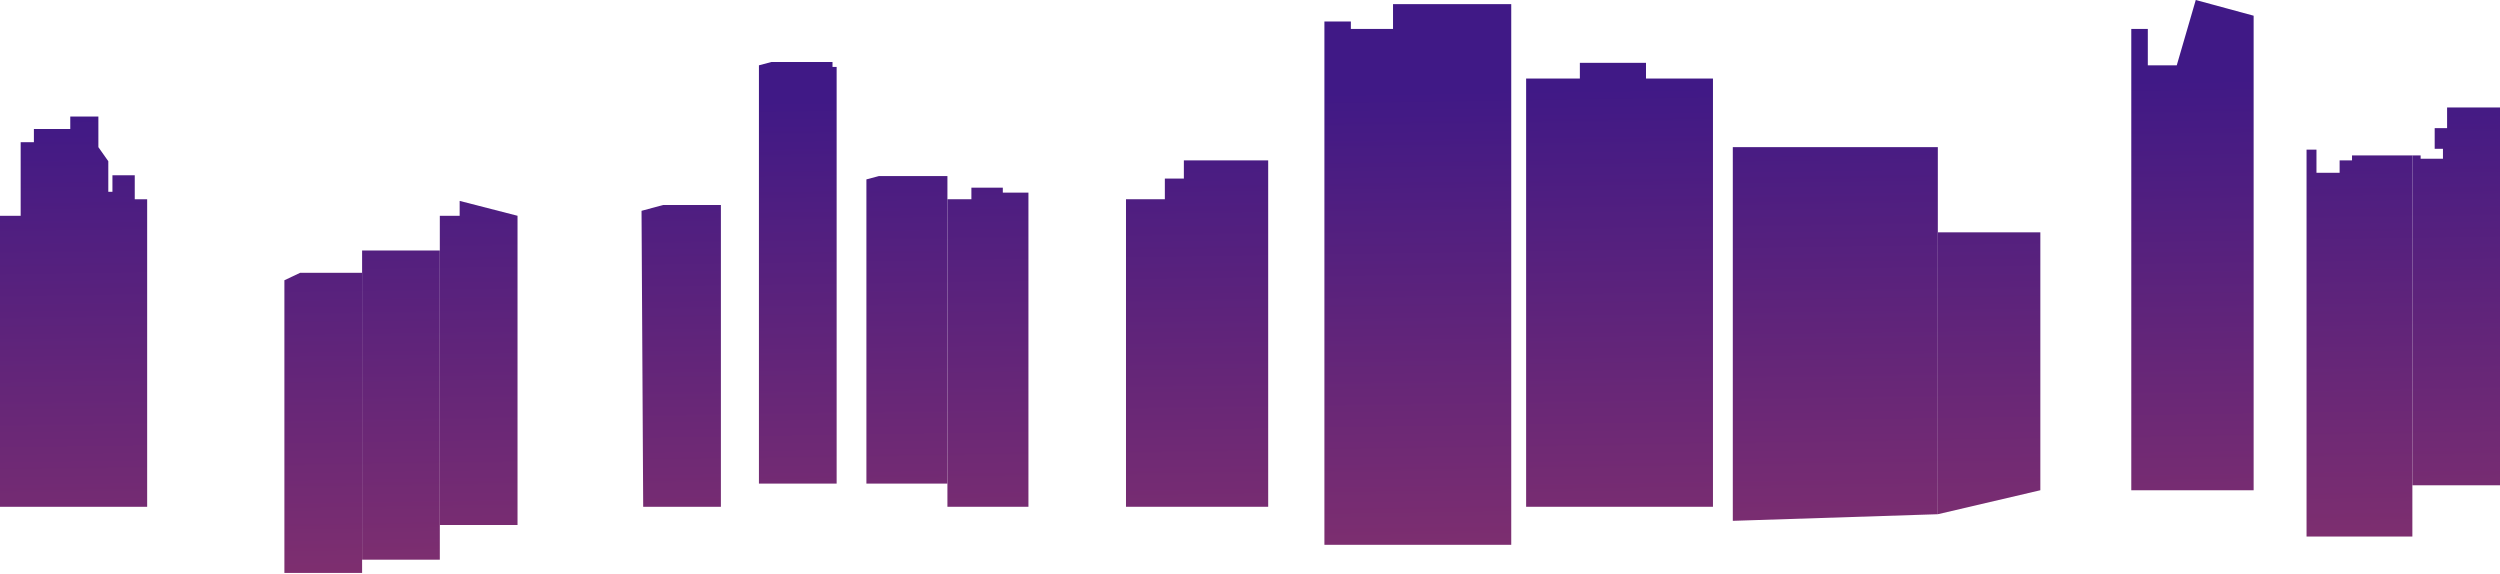
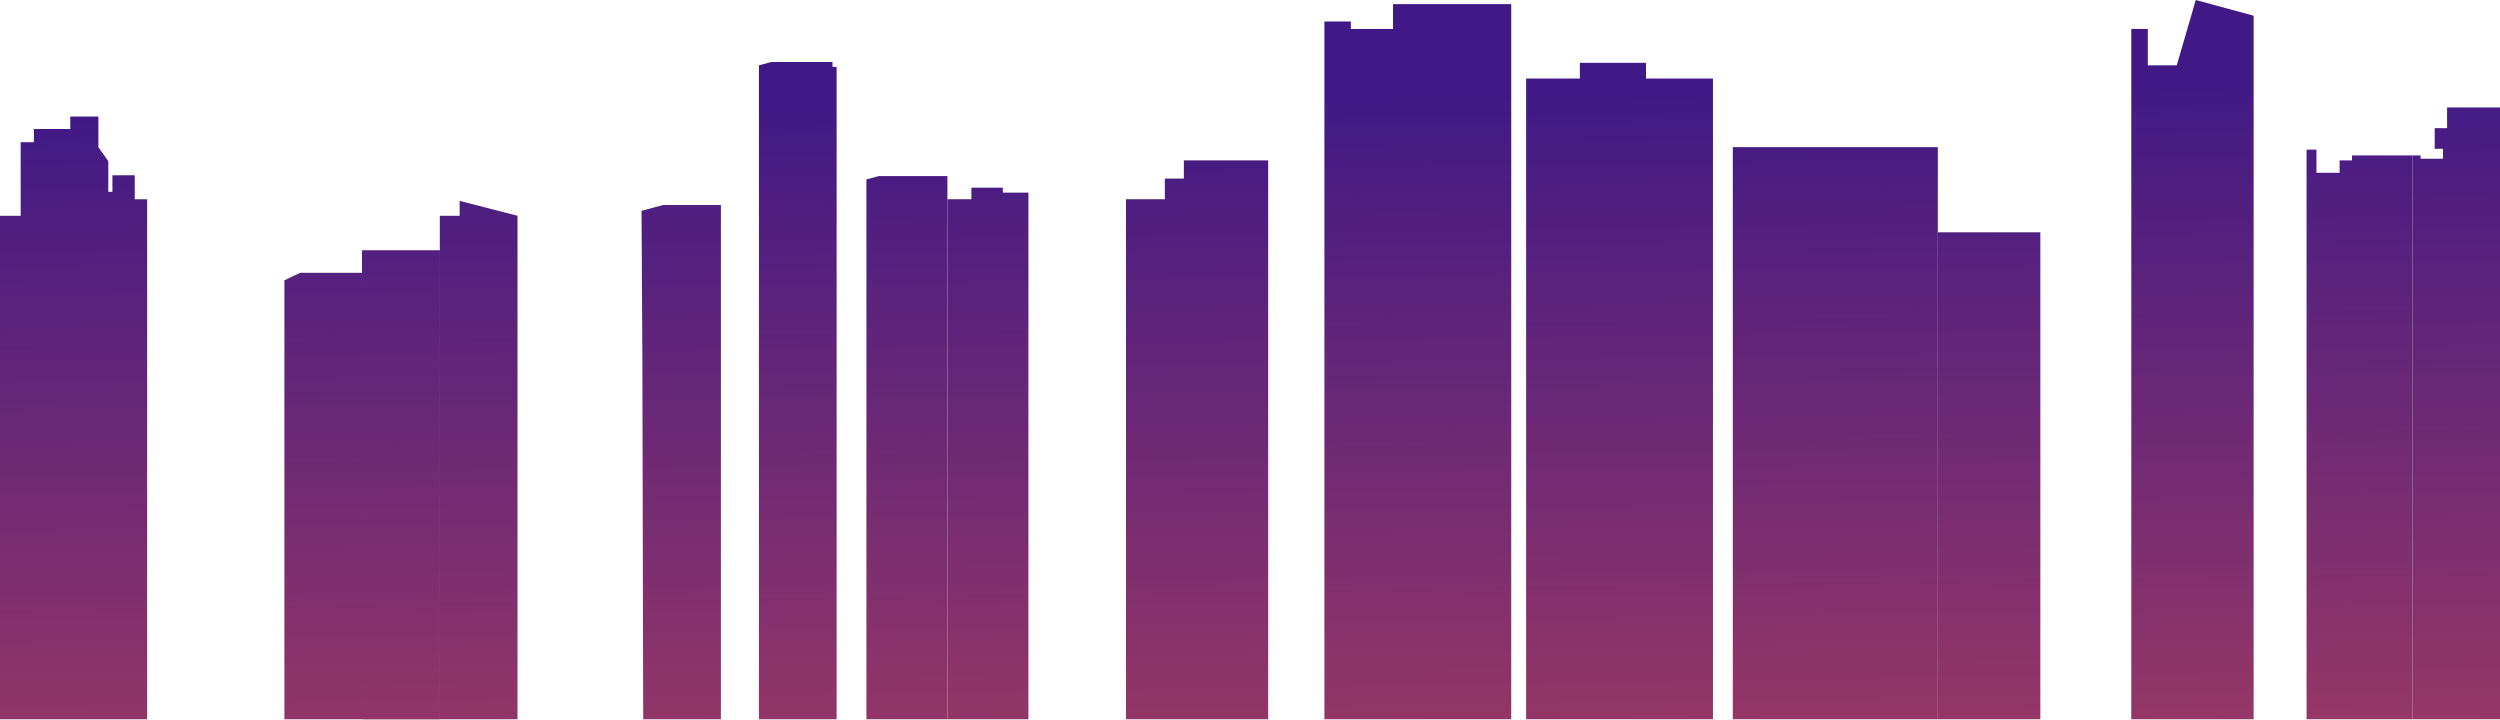
- <svg xmlns="http://www.w3.org/2000/svg" width="1512" height="347" viewBox="0 0 1512 347" fill="none">
-   <path d="M219 151.5H266V338.5H219V151.5Z" fill="url(#paint0_linear_315_8)" />
-   <path d="M266 130.5H278V121.5L313 130.5V317.5H266V130.5Z" fill="url(#paint1_linear_315_8)" />
-   <path d="M388 127.5L401 124H436V306.5H389L388 127.5Z" fill="url(#paint2_linear_315_8)" />
-   <path d="M459 39.5L466.5 37.5H503.5V40.5H506V292.5H459V39.5Z" fill="url(#paint3_linear_315_8)" />
-   <path d="M524 108.5L531.5 106.5H573V292.5H524V108.5Z" fill="url(#paint4_linear_315_8)" />
-   <path d="M573 120.5H587.5V113.5H606.5V116.5H622V120.5V306.5H573V120.5Z" fill="url(#paint5_linear_315_8)" />
-   <path d="M681 120.5H704.5V108H716V97H767V120.5V306.5H681V120.5Z" fill="url(#paint6_linear_315_8)" />
-   <path d="M801 31.5V13H817V17.5H842.5V2.5H914V31.5V329.5H801V31.5Z" fill="url(#paint7_linear_315_8)" />
-   <path d="M923 47.5H955.5V38H995.5V47.5H1036V306.5H923V47.5Z" fill="url(#paint8_linear_315_8)" />
-   <path d="M1048 89H1172V311L1048 315V89Z" fill="url(#paint9_linear_315_8)" />
-   <path d="M1172 140.5H1234V296.5L1172 311V140.5Z" fill="url(#paint10_linear_315_8)" />
-   <path d="M1289 17.5H1299V39.5H1316.5L1328 0L1363 9.5V296.5H1289V17.5Z" fill="url(#paint11_linear_315_8)" />
-   <path d="M1459 94H1464V96H1477.5V90H1472.5V77.5H1480V65H1512V293.5H1459V94Z" fill="url(#paint12_linear_315_8)" />
-   <path d="M1395 90.5H1401V104.5H1415V97H1422.5V94H1459V324.5H1395V90.5Z" fill="url(#paint13_linear_315_8)" />
-   <path d="M172 169.5L181.5 165H219V346.5H172V169.5Z" fill="url(#paint14_linear_315_8)" />
-   <path d="M12.5 86H20.5V78H42.5V70.5H59.5V89L65.5 97.5V116H68V106H81.5V120.5H89V306.5H0V130.5H12.5V86Z" fill="url(#paint15_linear_315_8)" />
+ <svg xmlns="http://www.w3.org/2000/svg" width="1512" height="435" viewBox="0 0 1512 435" fill="none">
+   <path d="M219 151.5H266V435H219V151.5Z" fill="url(#paint0_linear_315_8)" />
+   <path d="M266 130.5H278V121.5L313 130.5V435H266V130.5Z" fill="url(#paint1_linear_315_8)" />
+   <path d="M388 127.5L401 124H436V215.25V435H389L388.5 217L388 127.5Z" fill="url(#paint2_linear_315_8)" />
+   <path d="M459 39.5L466.5 37.5H503.5V40.5H506V435H459V39.5Z" fill="url(#paint3_linear_315_8)" />
+   <path d="M524 108.5L531.5 106.5H573V435H524V108.5Z" fill="url(#paint4_linear_315_8)" />
+   <path d="M573 120.5H587.5V113.5H606.5V116.5H622V120.5V435H573V120.5Z" fill="url(#paint5_linear_315_8)" />
+   <path d="M681 120.5H704.5V108H716V97H767V120.5V435H681V120.5Z" fill="url(#paint6_linear_315_8)" />
+   <path d="M801 31.5V13H817V17.5H842.5V2.5H914V31.5V435H801V31.5Z" fill="url(#paint7_linear_315_8)" />
+   <path d="M923 47.5H955.5V38H995.5V47.5H1036V435H923V47.5Z" fill="url(#paint8_linear_315_8)" />
+   <path d="M1048 89H1172V435H1048V89Z" fill="url(#paint9_linear_315_8)" />
+   <path d="M1172 140.5H1234V435H1172V140.5Z" fill="url(#paint10_linear_315_8)" />
+   <path d="M1289 17.5H1299V39.5H1316.5L1328 0L1363 9.5V435H1289V17.5Z" fill="url(#paint11_linear_315_8)" />
+   <path d="M1459 94H1464V96H1477.5V90H1472.5V77.5H1480V65H1512V435H1459V94Z" fill="url(#paint12_linear_315_8)" />
+   <path d="M1395 90.5H1401V104.5H1415V97H1422.5V94H1459V435H1395V90.5Z" fill="url(#paint13_linear_315_8)" />
+   <path d="M172 169.5L181.5 165H219V435H172V169.5Z" fill="url(#paint14_linear_315_8)" />
+   <path d="M12.5 86H20.5V78H42.5V70.5H59.5V89L65.5 97.5V116H68V106H81.5V120.5H89V435H0V130.5H12.5V86Z" fill="url(#paint15_linear_315_8)" />
+   <path d="M219 151.5H266V435H219V151.5Z" fill="url(#paint16_linear_315_8)" />
  <defs>
    <linearGradient id="paint0_linear_315_8" x1="799" y1="517.5" x2="792" y2="56" gradientUnits="userSpaceOnUse">
      <stop offset="0.122" stop-color="#993865" />
      <stop offset="1" stop-color="#401986" />
    </linearGradient>
    <linearGradient id="paint1_linear_315_8" x1="799" y1="517.5" x2="792" y2="56" gradientUnits="userSpaceOnUse">
      <stop offset="0.122" stop-color="#993865" />
      <stop offset="1" stop-color="#401986" />
    </linearGradient>
    <linearGradient id="paint2_linear_315_8" x1="799" y1="517.5" x2="792" y2="56" gradientUnits="userSpaceOnUse">
      <stop offset="0.122" stop-color="#993865" />
      <stop offset="1" stop-color="#401986" />
    </linearGradient>
    <linearGradient id="paint3_linear_315_8" x1="799" y1="517.5" x2="792" y2="56" gradientUnits="userSpaceOnUse">
      <stop offset="0.122" stop-color="#993865" />
      <stop offset="1" stop-color="#401986" />
    </linearGradient>
    <linearGradient id="paint4_linear_315_8" x1="799" y1="517.5" x2="792" y2="56" gradientUnits="userSpaceOnUse">
      <stop offset="0.122" stop-color="#993865" />
      <stop offset="1" stop-color="#401986" />
    </linearGradient>
    <linearGradient id="paint5_linear_315_8" x1="799" y1="517.5" x2="792" y2="56" gradientUnits="userSpaceOnUse">
      <stop offset="0.122" stop-color="#993865" />
      <stop offset="1" stop-color="#401986" />
    </linearGradient>
    <linearGradient id="paint6_linear_315_8" x1="799" y1="517.5" x2="792" y2="56" gradientUnits="userSpaceOnUse">
      <stop offset="0.122" stop-color="#993865" />
      <stop offset="1" stop-color="#401986" />
    </linearGradient>
    <linearGradient id="paint7_linear_315_8" x1="799" y1="517.5" x2="792" y2="56" gradientUnits="userSpaceOnUse">
      <stop offset="0.122" stop-color="#993865" />
      <stop offset="1" stop-color="#401986" />
    </linearGradient>
    <linearGradient id="paint8_linear_315_8" x1="799" y1="517.5" x2="792" y2="56" gradientUnits="userSpaceOnUse">
      <stop offset="0.122" stop-color="#993865" />
      <stop offset="1" stop-color="#401986" />
    </linearGradient>
    <linearGradient id="paint9_linear_315_8" x1="799" y1="517.5" x2="792" y2="56" gradientUnits="userSpaceOnUse">
      <stop offset="0.122" stop-color="#993865" />
      <stop offset="1" stop-color="#401986" />
    </linearGradient>
    <linearGradient id="paint10_linear_315_8" x1="799" y1="517.5" x2="792" y2="56" gradientUnits="userSpaceOnUse">
      <stop offset="0.122" stop-color="#993865" />
      <stop offset="1" stop-color="#401986" />
    </linearGradient>
    <linearGradient id="paint11_linear_315_8" x1="799" y1="517.5" x2="792" y2="56" gradientUnits="userSpaceOnUse">
      <stop offset="0.122" stop-color="#993865" />
      <stop offset="1" stop-color="#401986" />
    </linearGradient>
    <linearGradient id="paint12_linear_315_8" x1="799" y1="517.5" x2="792" y2="56" gradientUnits="userSpaceOnUse">
      <stop offset="0.122" stop-color="#993865" />
      <stop offset="1" stop-color="#401986" />
    </linearGradient>
    <linearGradient id="paint13_linear_315_8" x1="799" y1="517.5" x2="792" y2="56" gradientUnits="userSpaceOnUse">
      <stop offset="0.122" stop-color="#993865" />
      <stop offset="1" stop-color="#401986" />
    </linearGradient>
    <linearGradient id="paint14_linear_315_8" x1="799" y1="517.5" x2="792" y2="56" gradientUnits="userSpaceOnUse">
      <stop offset="0.122" stop-color="#993865" />
      <stop offset="1" stop-color="#401986" />
    </linearGradient>
    <linearGradient id="paint15_linear_315_8" x1="799" y1="517.5" x2="792" y2="56" gradientUnits="userSpaceOnUse">
      <stop offset="0.122" stop-color="#993865" />
      <stop offset="1" stop-color="#401986" />
    </linearGradient>
+     <linearGradient id="paint16_linear_315_8" x1="799" y1="517.5" x2="792" y2="56" gradientUnits="userSpaceOnUse">
+       <stop offset="0.122" stop-color="#993865" />
+       <stop offset="1" stop-color="#401986" />
+     </linearGradient>
  </defs>
</svg>
